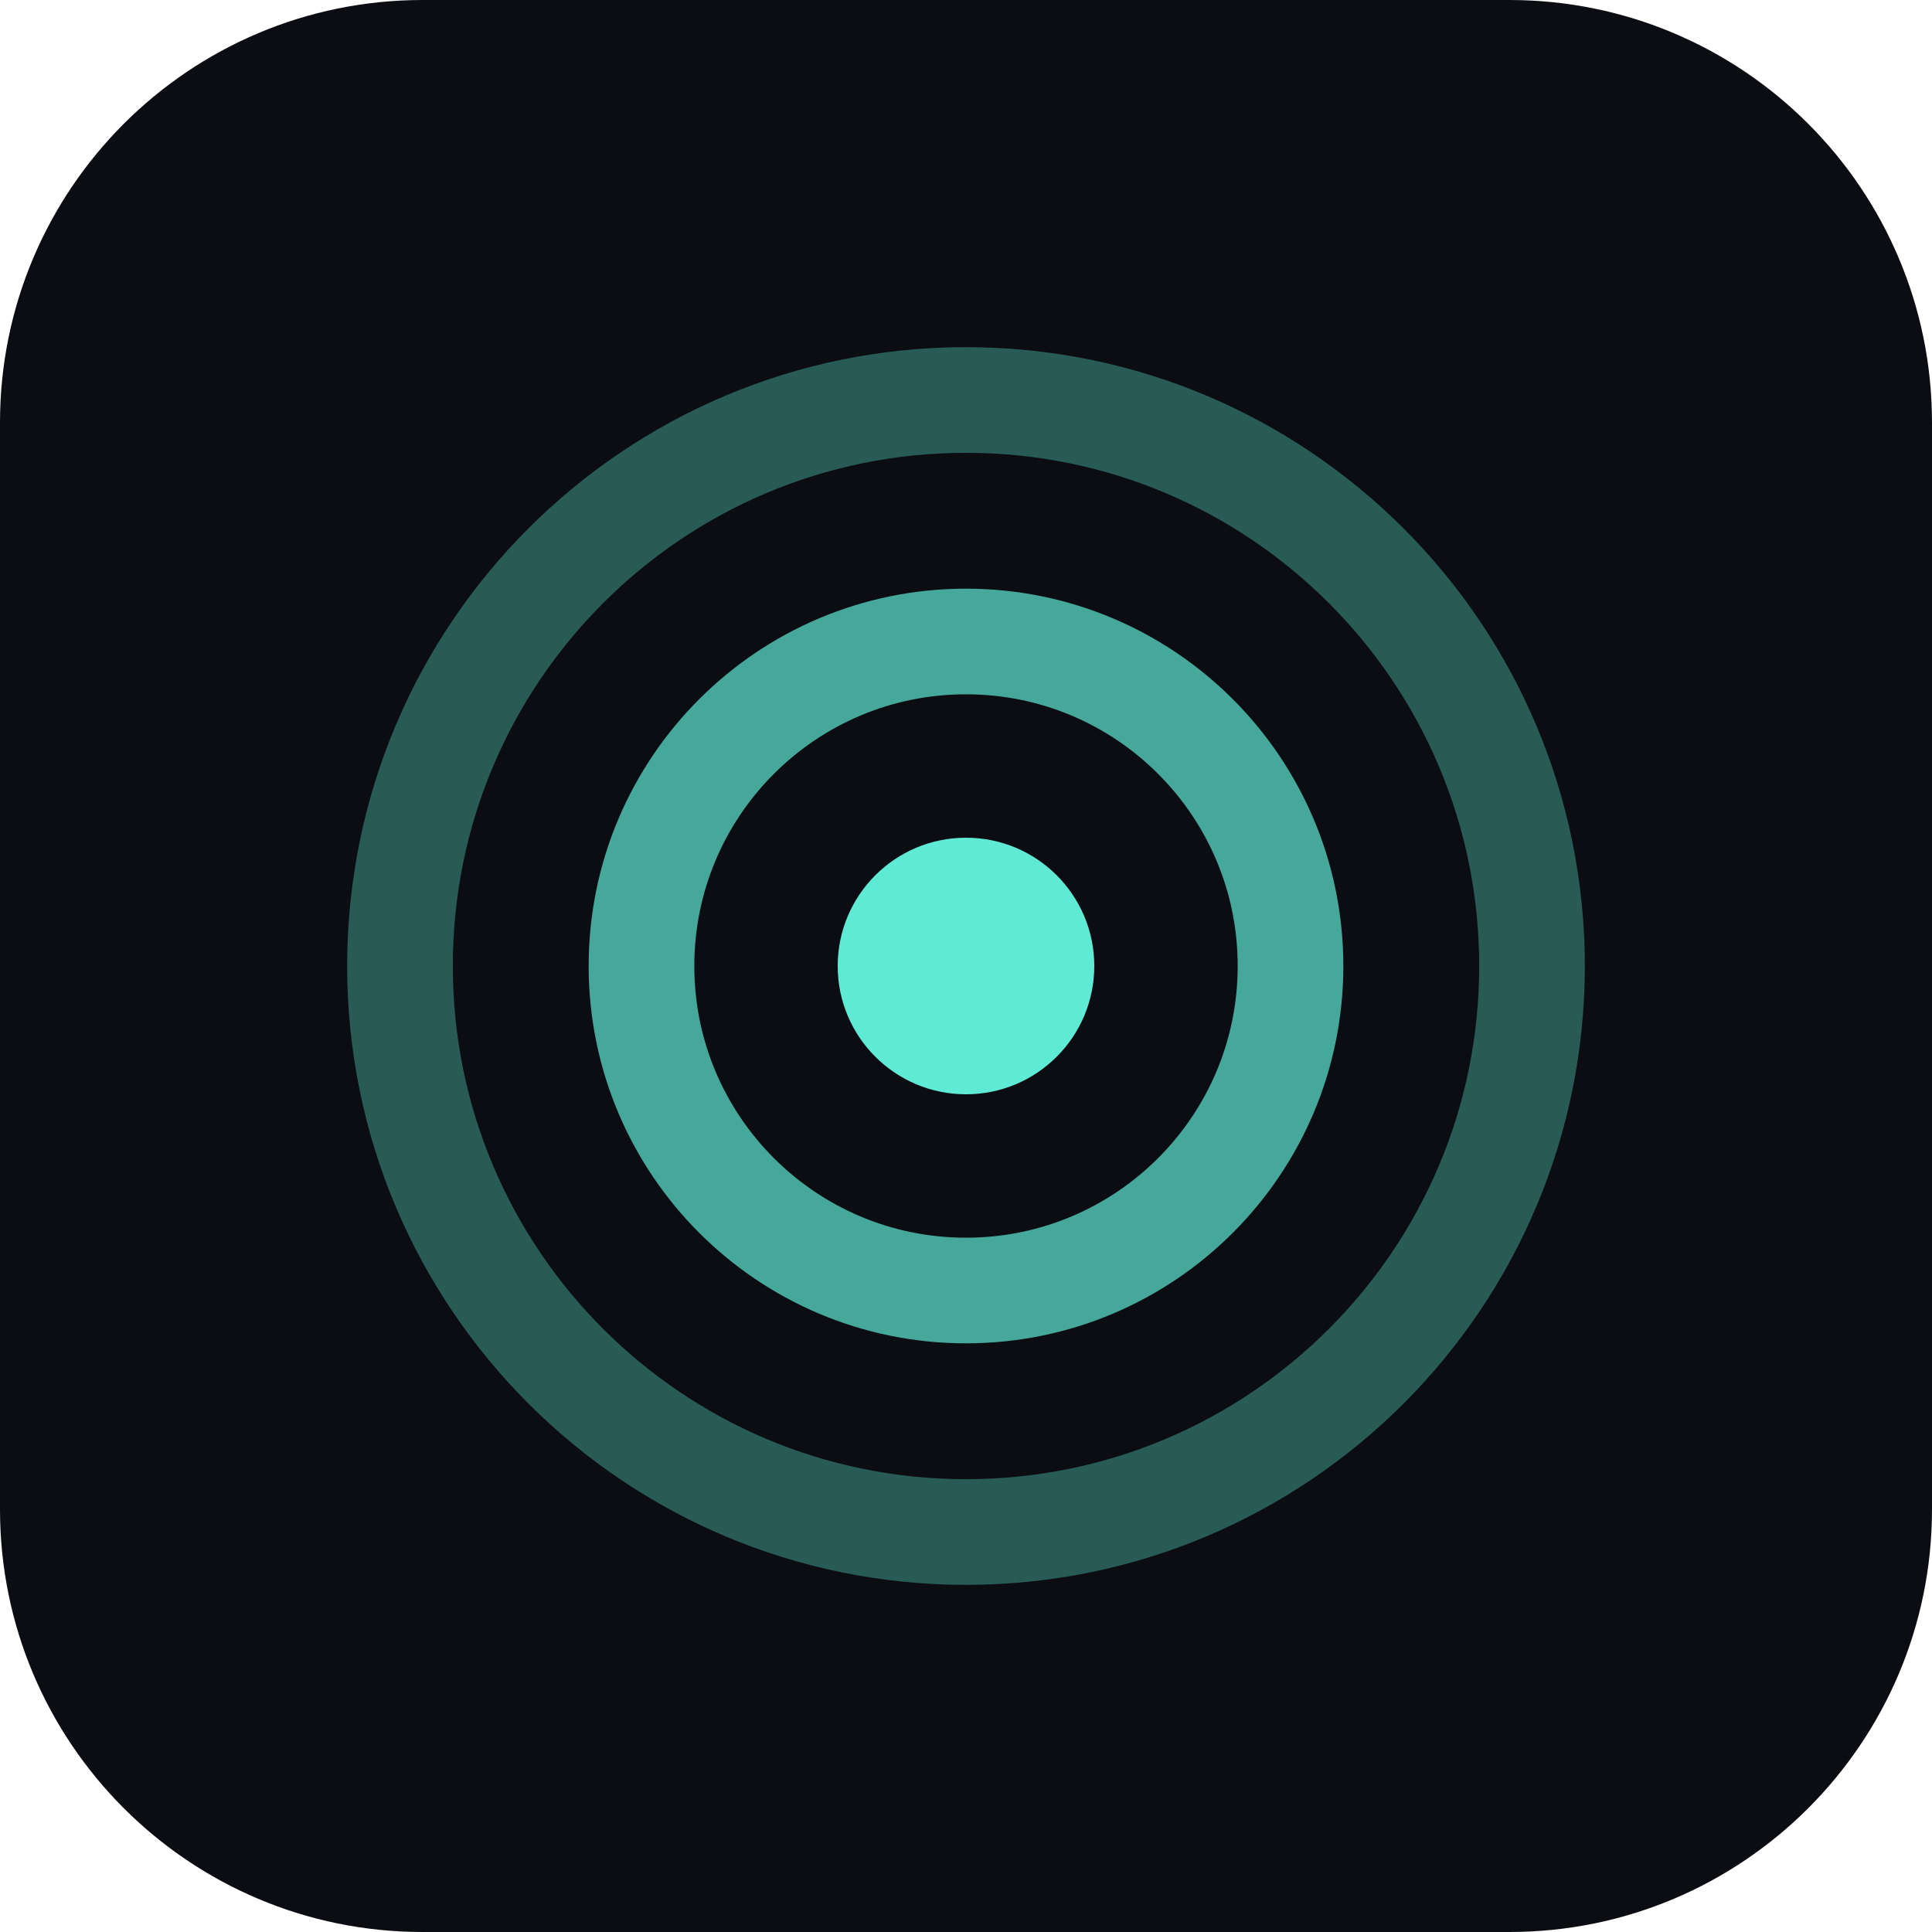
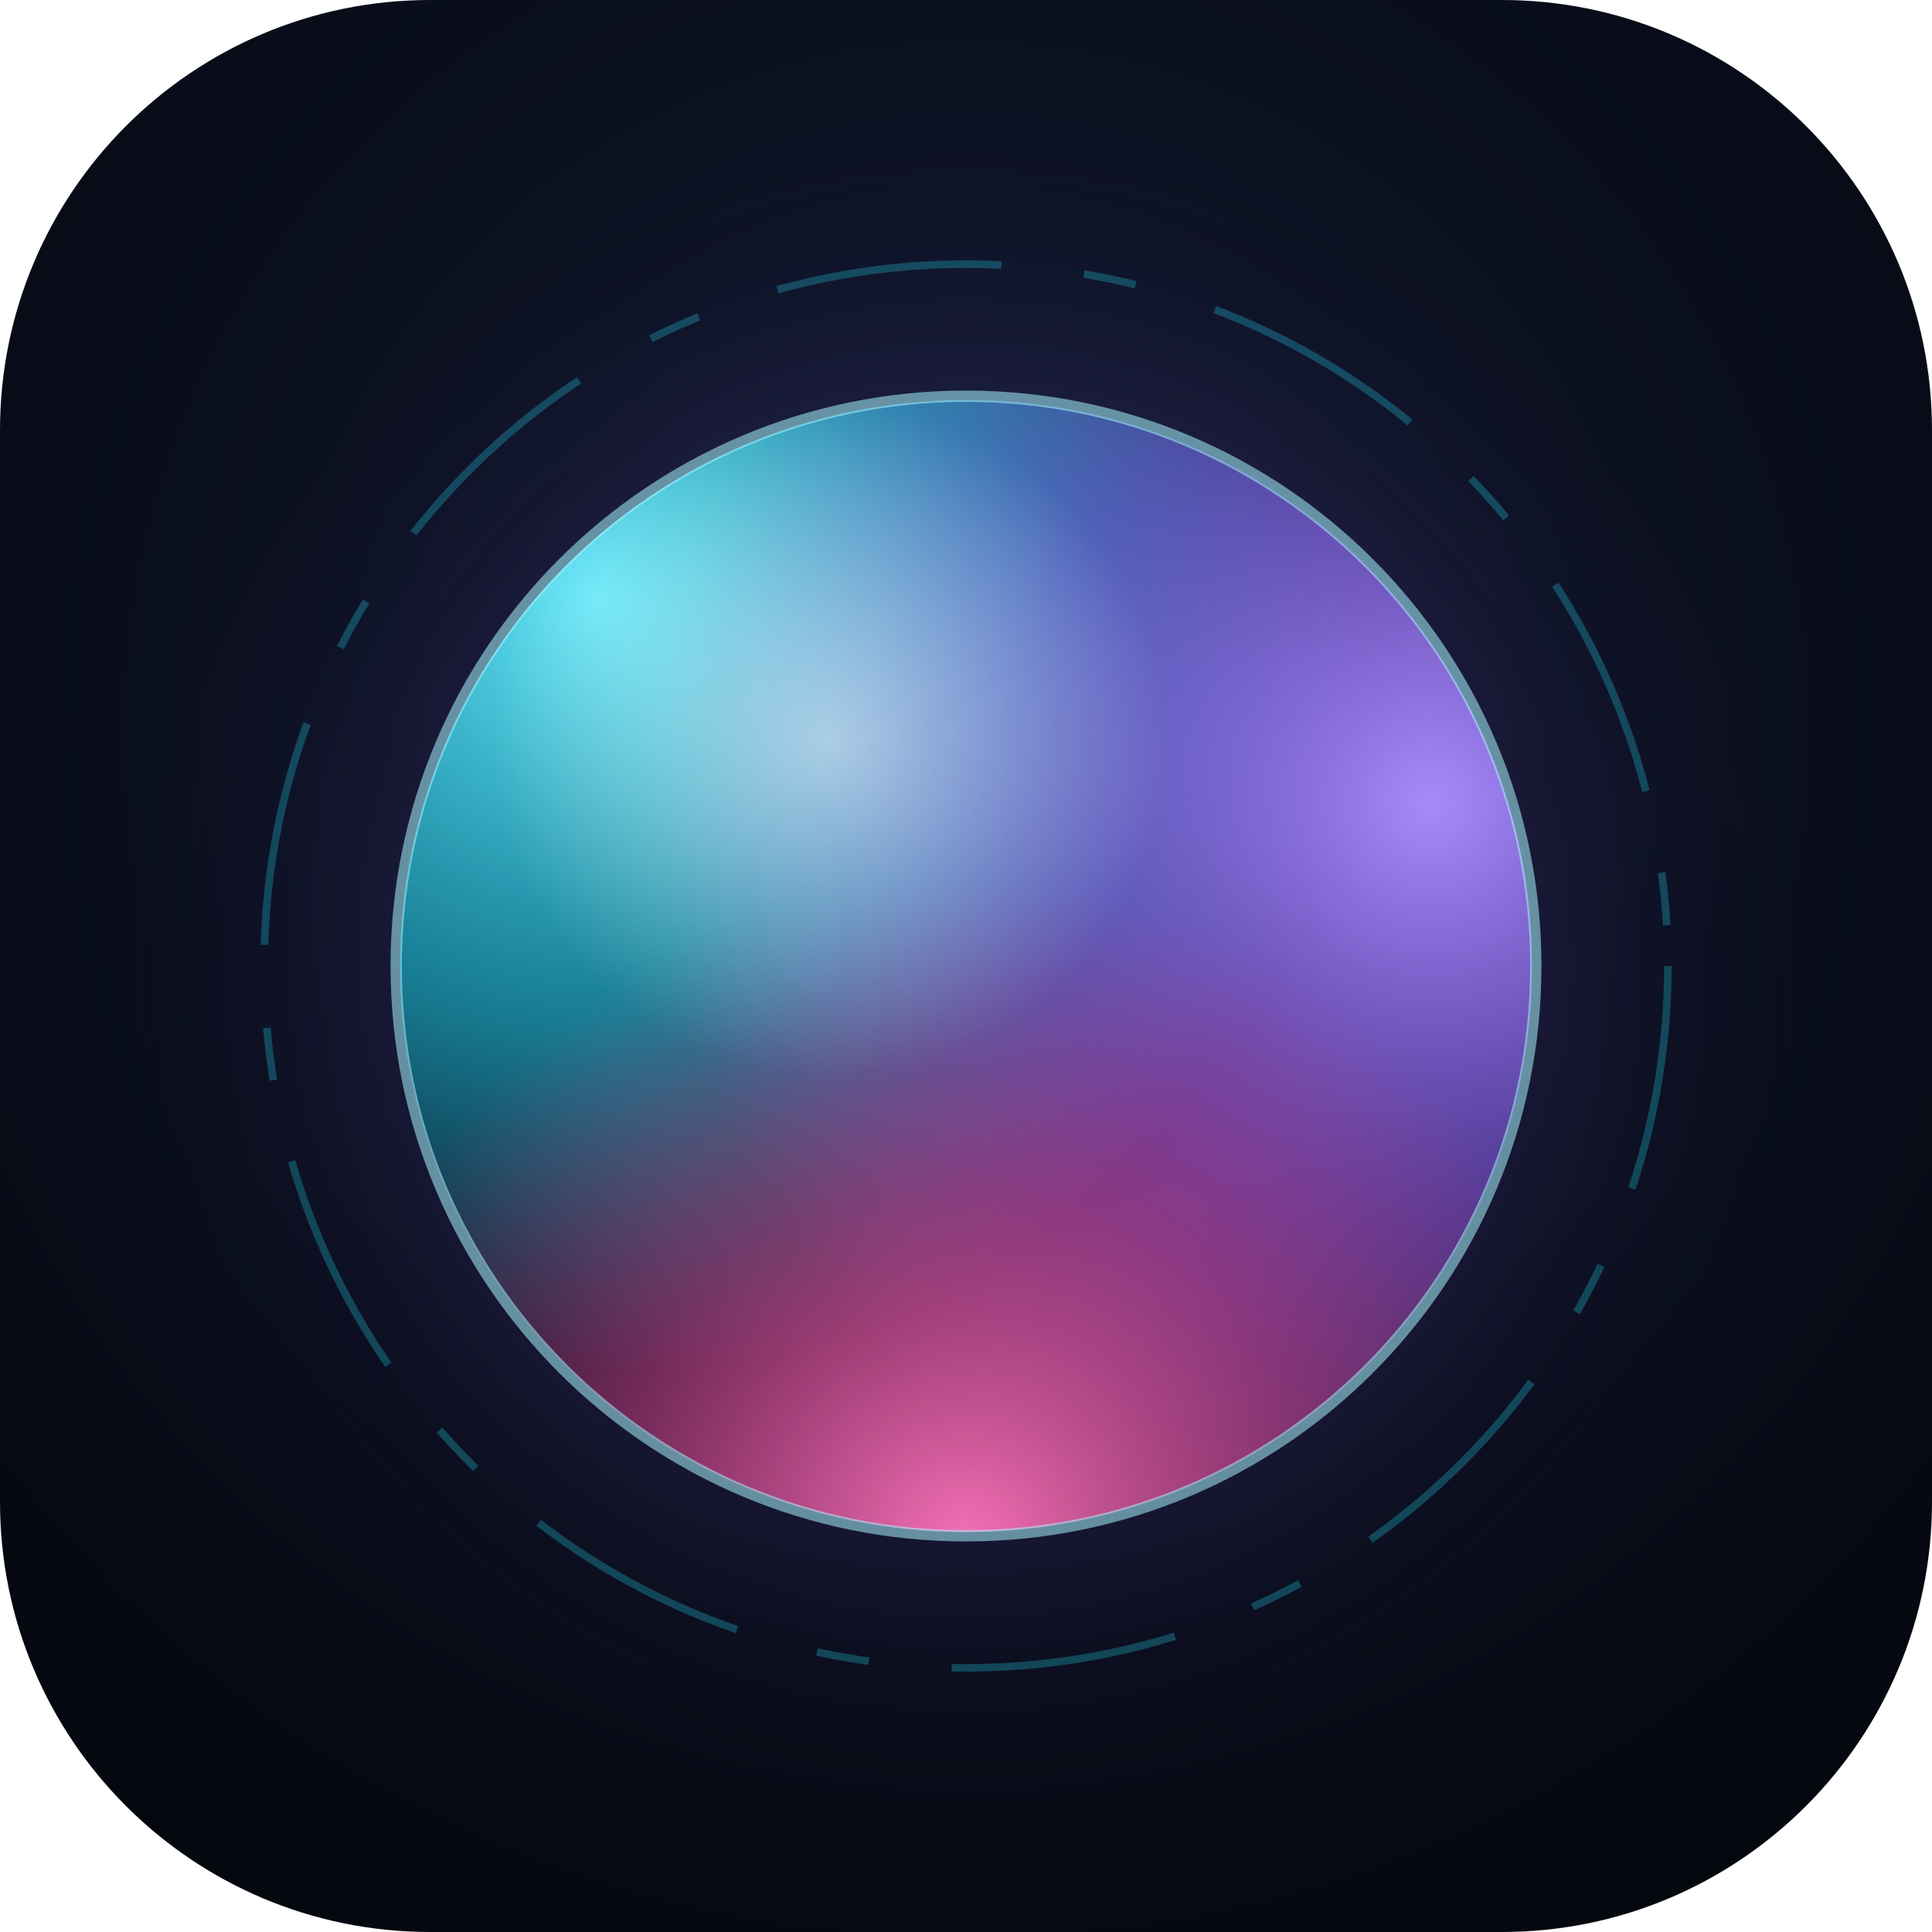
<svg xmlns="http://www.w3.org/2000/svg" viewBox="0 0 512 512">
-   <rect width="512" height="512" rx="112" fill="#0b0d12" />
-   <circle cx="256" cy="256" r="150" fill="none" stroke="#5eead4" stroke-width="28" opacity=".35" />
-   <circle cx="256" cy="256" r="86" fill="none" stroke="#5eead4" stroke-width="28" opacity=".7" />
-   <circle cx="256" cy="256" r="34" fill="#5eead4" />
+   <defs>
+     <radialGradient id="bg" cx="50%" cy="38%" r="75%">
+       <stop offset="0" stop-color="#121a33" />
+       <stop offset="1" stop-color="#04060c" />
+     </radialGradient>
+     <radialGradient id="glow" cx="50%" cy="50%" r="50%">
+       <stop offset="0" stop-color="#22d3ee" stop-opacity=".45" />
+       <stop offset=".6" stop-color="#8b5cf6" stop-opacity=".12" />
+       <stop offset="1" stop-color="#000" stop-opacity="0" />
+     </radialGradient>
+     <radialGradient id="cyan" cx="35%" cy="35%" r="60%">
+       <stop offset="0" stop-color="#67e8f9" />
+       <stop offset=".55" stop-color="#22d3ee" stop-opacity=".55" />
+       <stop offset="1" stop-color="#22d3ee" stop-opacity="0" />
+     </radialGradient>
+     <radialGradient id="violet" cx="70%" cy="45%" r="60%">
+       <stop offset="0" stop-color="#a78bfa" />
+       <stop offset=".55" stop-color="#8b5cf6" stop-opacity=".5" />
+       <stop offset="1" stop-color="#8b5cf6" stop-opacity="0" />
+     </radialGradient>
+     <radialGradient id="pink" cx="50%" cy="78%" r="55%">
+       <stop offset="0" stop-color="#f472b6" />
+       <stop offset=".55" stop-color="#ec4899" stop-opacity=".45" />
+       <stop offset="1" stop-color="#ec4899" stop-opacity="0" />
+     </radialGradient>
+     <radialGradient id="shine" cx="38%" cy="30%" r="30%">
+       <stop offset="0" stop-color="#fff" stop-opacity=".55" />
+       <stop offset="1" stop-color="#fff" stop-opacity="0" />
+     </radialGradient>
+     <clipPath id="ball">
+       <circle cx="256" cy="256" r="150" />
+     </clipPath>
+   </defs>
+   <rect width="512" height="512" rx="114" fill="url(#bg)" />
+   <circle cx="256" cy="256" r="230" fill="url(#glow)" />
+   <circle cx="256" cy="256" r="150" fill="#0a1022" />
+   <g clip-path="url(#ball)">
+     <circle cx="210" cy="210" r="170" fill="url(#cyan)" />
+     <circle cx="310" cy="230" r="170" fill="url(#violet)" />
+     <circle cx="256" cy="320" r="160" fill="url(#pink)" />
+   </g>
+   <circle cx="256" cy="256" r="150" fill="url(#shine)" />
+   <circle cx="256" cy="256" r="151" fill="none" stroke="#a5f3fc" stroke-opacity=".55" stroke-width="3" />
+   <circle cx="256" cy="256" r="186" fill="none" stroke="#22d3ee" stroke-opacity=".28" stroke-width="2" stroke-dasharray="60 22 14 22" />
</svg>
